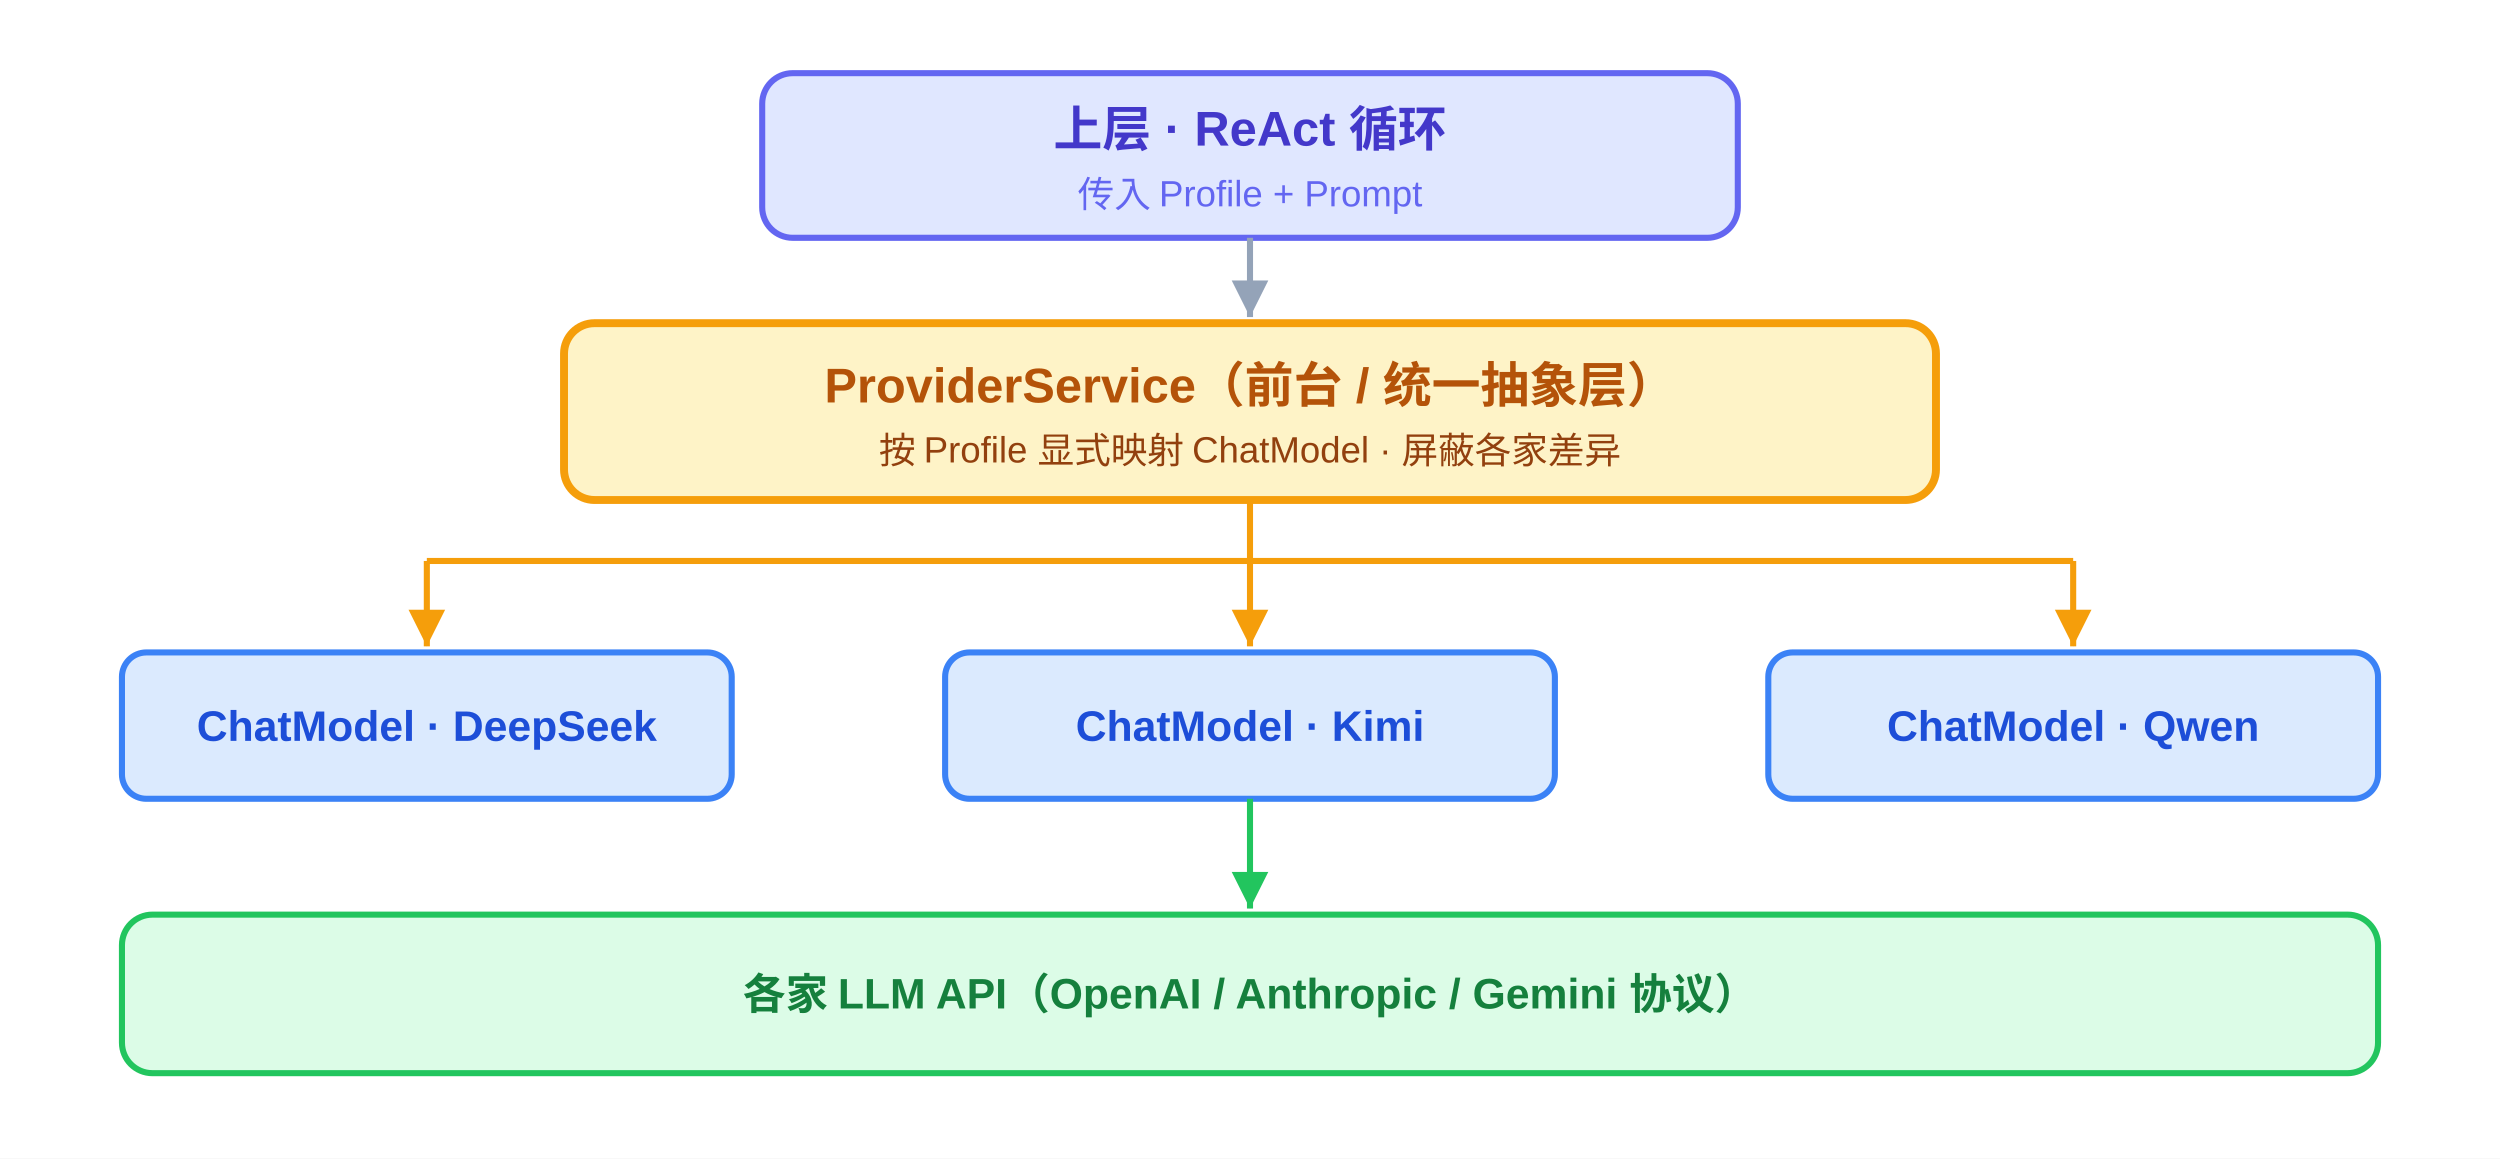
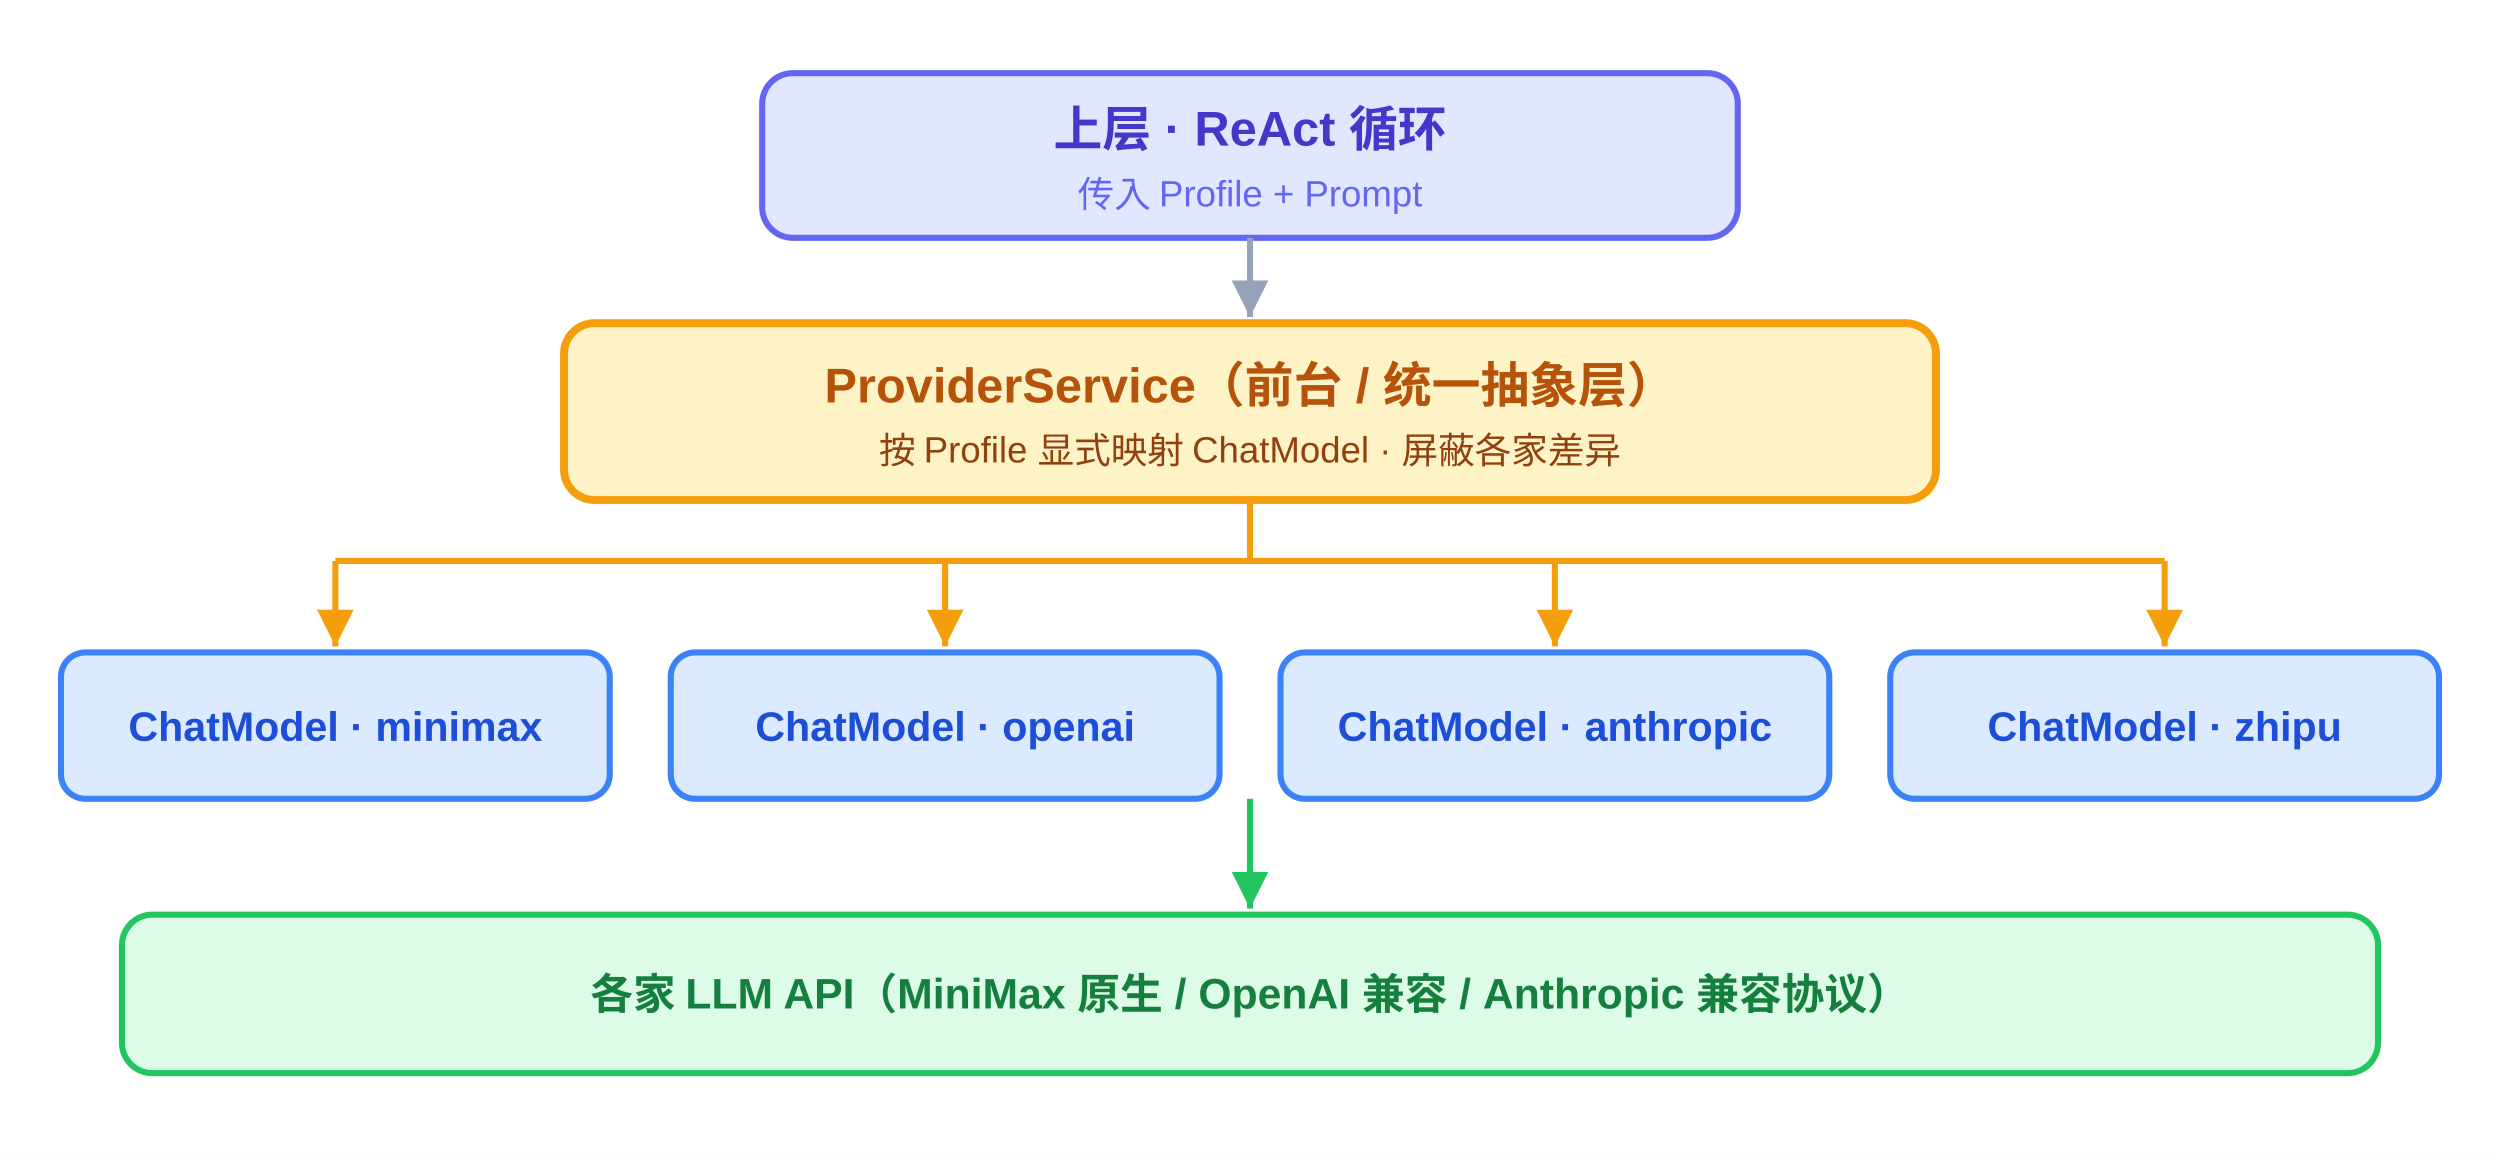
<svg xmlns="http://www.w3.org/2000/svg" viewBox="0 0 820 380" font-family="Arial, sans-serif">
  <rect width="820" height="380" fill="#ffffff" />
  <defs>
    <marker id="tsg1" markerWidth="10" markerHeight="10" refX="6" refY="3" orient="auto">
      <path d="M0,0 L6,3 L0,6 Z" fill="#94a3b8" />
    </marker>
    <marker id="tsam1" markerWidth="10" markerHeight="10" refX="6" refY="3" orient="auto">
      <path d="M0,0 L6,3 L0,6 Z" fill="#f59e0b" />
    </marker>
    <marker id="tsgr1" markerWidth="10" markerHeight="10" refX="6" refY="3" orient="auto">
      <path d="M0,0 L6,3 L0,6 Z" fill="#22c55e" />
    </marker>
  </defs>
  <rect x="250" y="24" width="320" height="54" rx="10" fill="#e0e7ff" stroke="#6366f1" stroke-width="2" />
  <text x="410" y="48" fill="#4338ca" font-size="16" font-weight="bold" text-anchor="middle">上层 · ReAct 循环</text>
  <text x="410" y="68" fill="#6366f1" font-size="12" text-anchor="middle">传入 Profile + Prompt</text>
  <line x1="410" y1="78" x2="410" y2="104" stroke="#94a3b8" stroke-width="2" marker-end="url(#tsg1)" />
  <rect x="185" y="106" width="450" height="58" rx="10" fill="#fef3c7" stroke="#f59e0b" stroke-width="2.6" />
  <text x="410" y="132" fill="#b45309" font-size="16" font-weight="bold" text-anchor="middle">ProviderService（前台 / 统一抽象层）</text>
  <text x="410" y="152" fill="#92400e" font-size="12" text-anchor="middle">按 Profile 显式映射 ChatModel · 屏蔽各家差异</text>
  <line x1="410" y1="164" x2="410" y2="184" stroke="#f59e0b" stroke-width="2" />
-   <line x1="140" y1="184" x2="680" y2="184" stroke="#f59e0b" stroke-width="2" />
-   <line x1="140" y1="184" x2="140" y2="212" stroke="#f59e0b" stroke-width="2" marker-end="url(#tsam1)" />
-   <line x1="410" y1="184" x2="410" y2="212" stroke="#f59e0b" stroke-width="2" marker-end="url(#tsam1)" />
-   <line x1="680" y1="184" x2="680" y2="212" stroke="#f59e0b" stroke-width="2" marker-end="url(#tsam1)" />
-   <rect x="40" y="214" width="200" height="48" rx="8" fill="#dbeafe" stroke="#3b82f6" stroke-width="2" />
-   <text x="140" y="243" fill="#1d4ed8" font-size="14" font-weight="bold" text-anchor="middle">ChatModel · DeepSeek</text>
-   <rect x="310" y="214" width="200" height="48" rx="8" fill="#dbeafe" stroke="#3b82f6" stroke-width="2" />
-   <text x="410" y="243" fill="#1d4ed8" font-size="14" font-weight="bold" text-anchor="middle">ChatModel · Kimi</text>
-   <rect x="580" y="214" width="200" height="48" rx="8" fill="#dbeafe" stroke="#3b82f6" stroke-width="2" />
-   <text x="680" y="243" fill="#1d4ed8" font-size="14" font-weight="bold" text-anchor="middle">ChatModel · Qwen</text>
+   <line x1="110" y1="184" x2="710" y2="184" stroke="#f59e0b" stroke-width="2" />
+   <line x1="110" y1="184" x2="110" y2="212" stroke="#f59e0b" stroke-width="2" marker-end="url(#tsam1)" />
+   <line x1="310" y1="184" x2="310" y2="212" stroke="#f59e0b" stroke-width="2" marker-end="url(#tsam1)" />
+   <line x1="510" y1="184" x2="510" y2="212" stroke="#f59e0b" stroke-width="2" marker-end="url(#tsam1)" />
+   <line x1="710" y1="184" x2="710" y2="212" stroke="#f59e0b" stroke-width="2" marker-end="url(#tsam1)" />
+   <rect x="20" y="214" width="180" height="48" rx="8" fill="#dbeafe" stroke="#3b82f6" stroke-width="2" />
+   <text x="110" y="243" fill="#1d4ed8" font-size="13.5" font-weight="bold" text-anchor="middle">ChatModel · minimax</text>
+   <rect x="220" y="214" width="180" height="48" rx="8" fill="#dbeafe" stroke="#3b82f6" stroke-width="2" />
+   <text x="310" y="243" fill="#1d4ed8" font-size="13.5" font-weight="bold" text-anchor="middle">ChatModel · openai</text>
+   <rect x="420" y="214" width="180" height="48" rx="8" fill="#dbeafe" stroke="#3b82f6" stroke-width="2" />
+   <text x="510" y="243" fill="#1d4ed8" font-size="13.5" font-weight="bold" text-anchor="middle">ChatModel · anthropic</text>
+   <rect x="620" y="214" width="180" height="48" rx="8" fill="#dbeafe" stroke="#3b82f6" stroke-width="2" />
+   <text x="710" y="243" fill="#1d4ed8" font-size="13.5" font-weight="bold" text-anchor="middle">ChatModel · zhipu</text>
  <line x1="410" y1="262" x2="410" y2="298" stroke="#22c55e" stroke-width="2" marker-end="url(#tsgr1)" />
  <rect x="40" y="300" width="740" height="52" rx="10" fill="#dcfce7" stroke="#22c55e" stroke-width="2" />
-   <text x="410" y="331" fill="#15803d" font-size="14" font-weight="bold" text-anchor="middle">各家 LLM API（OpenAI / Anthropic / Gemini 协议）</text>
+   <text x="410" y="331" fill="#15803d" font-size="14" font-weight="bold" text-anchor="middle">各家 LLM API（MiniMax 原生 / OpenAI 兼容 / Anthropic 兼容协议）</text>
</svg>
